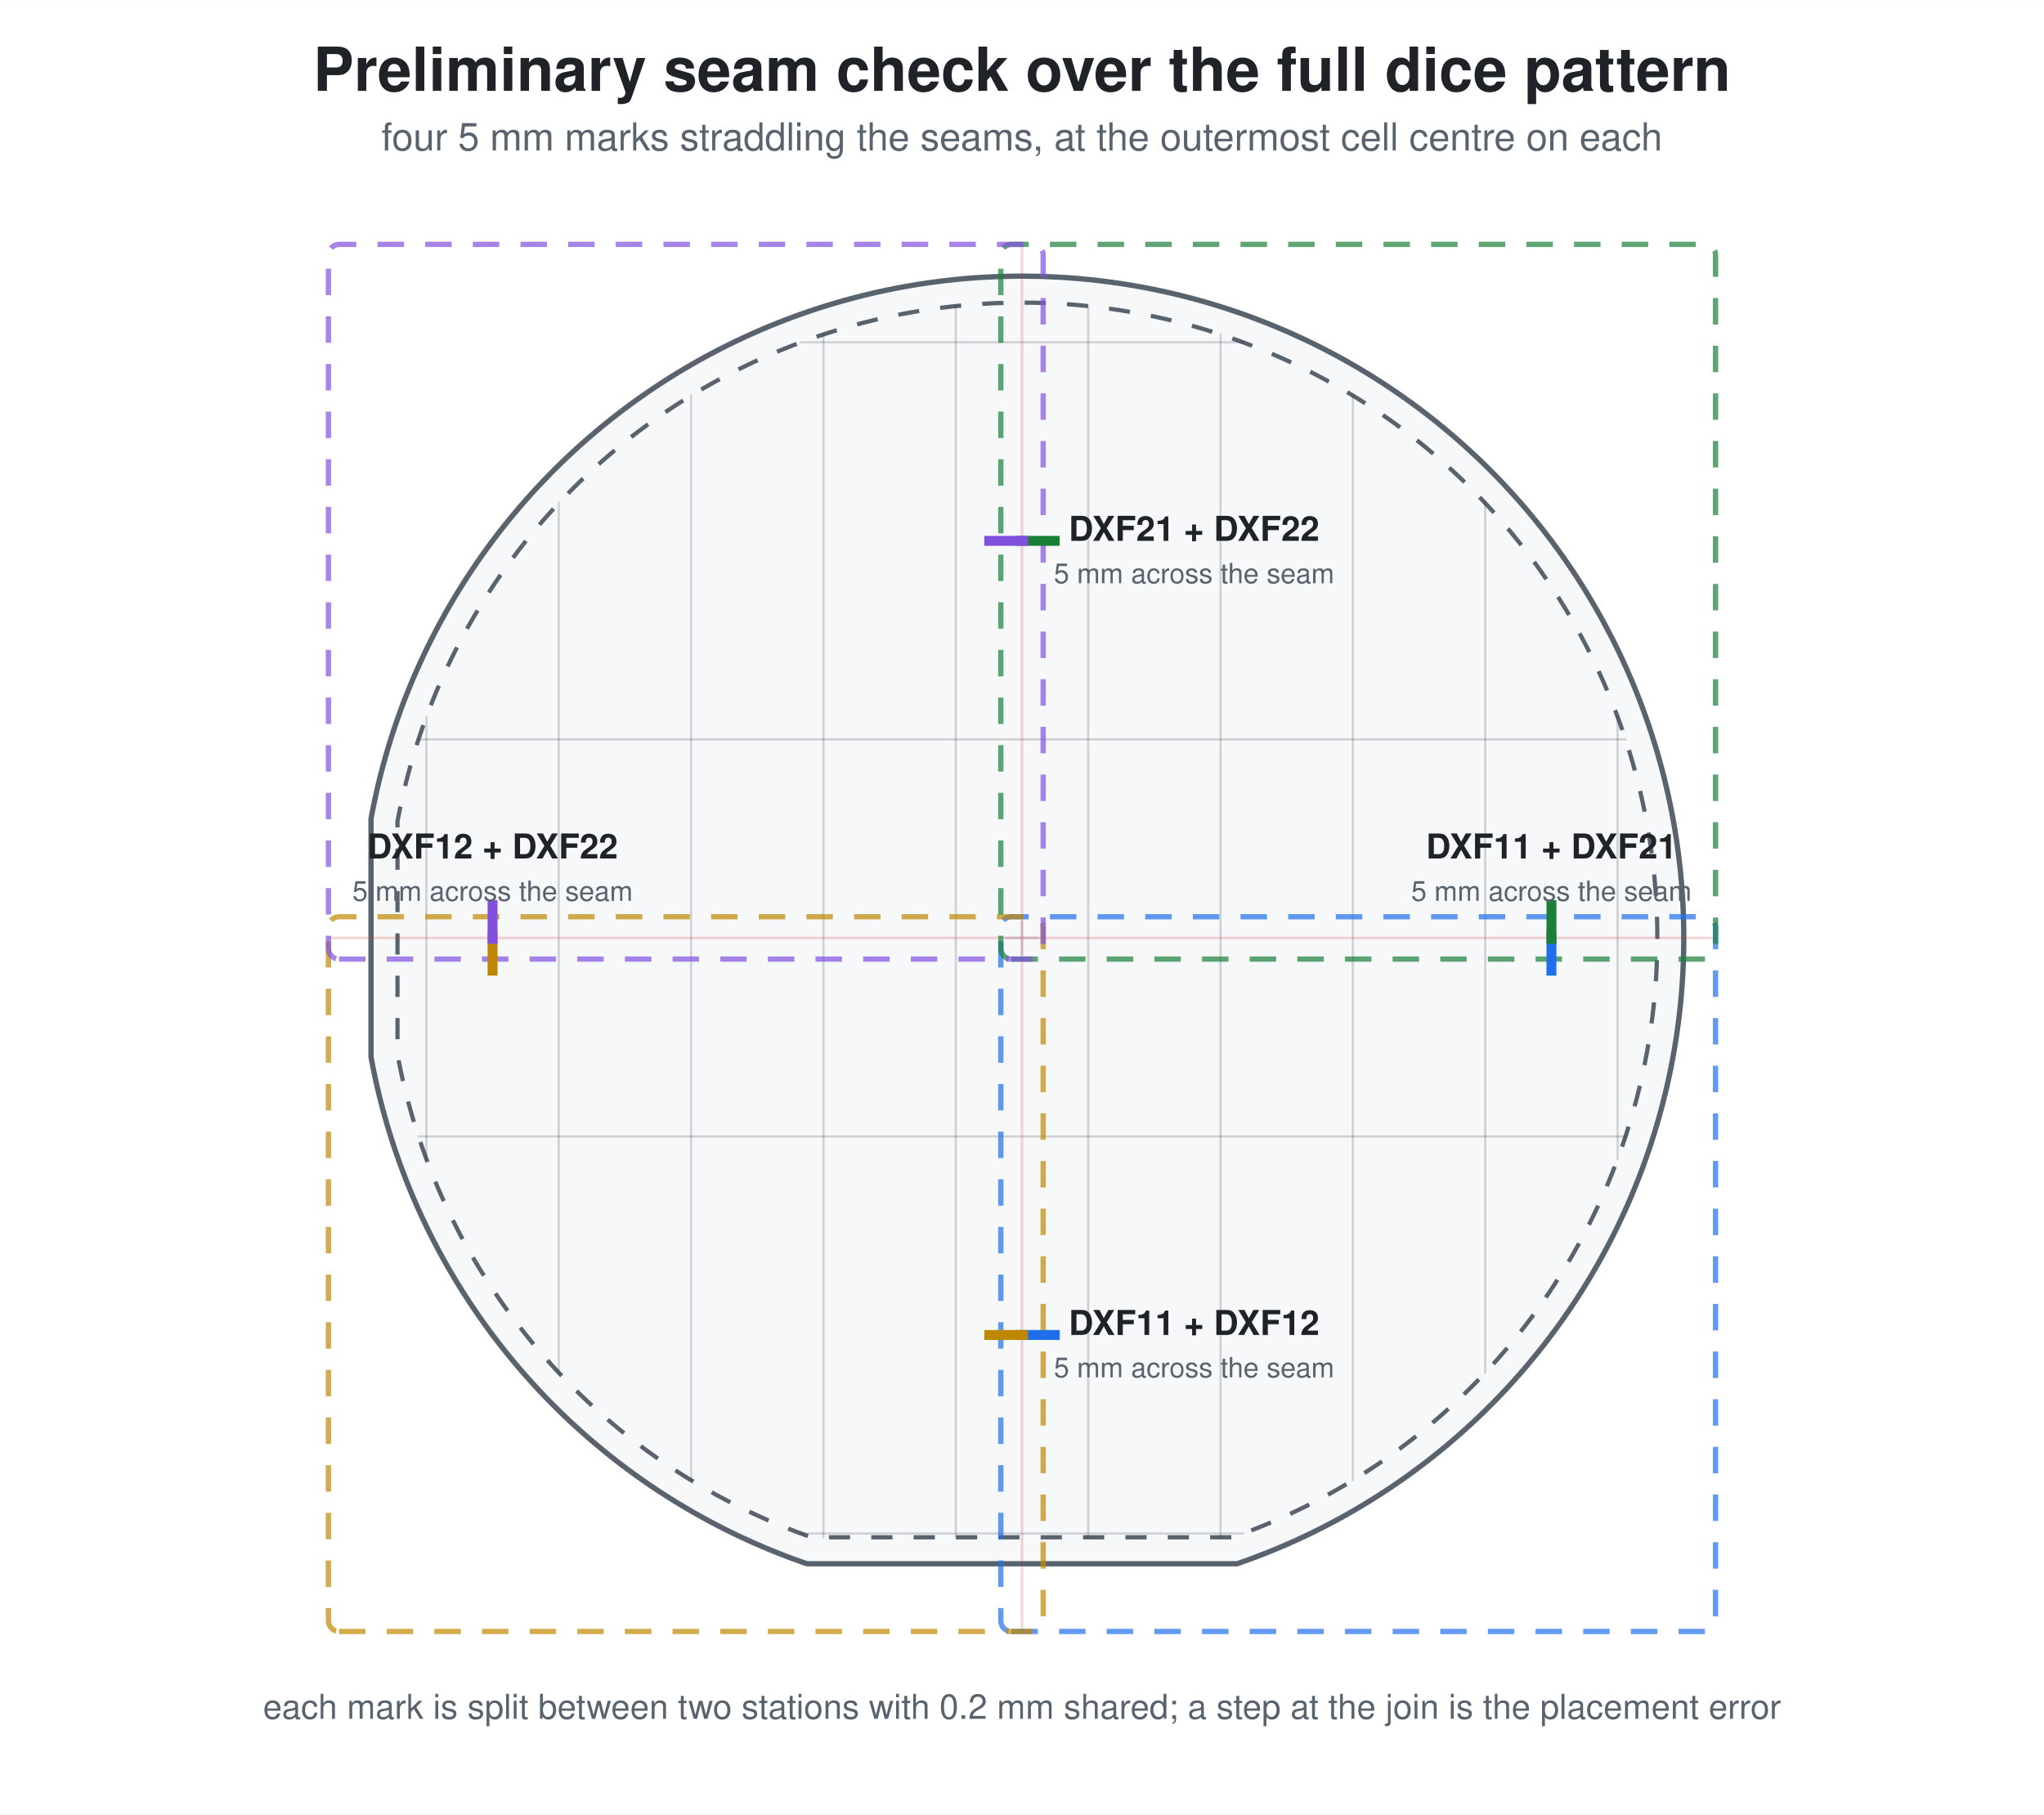
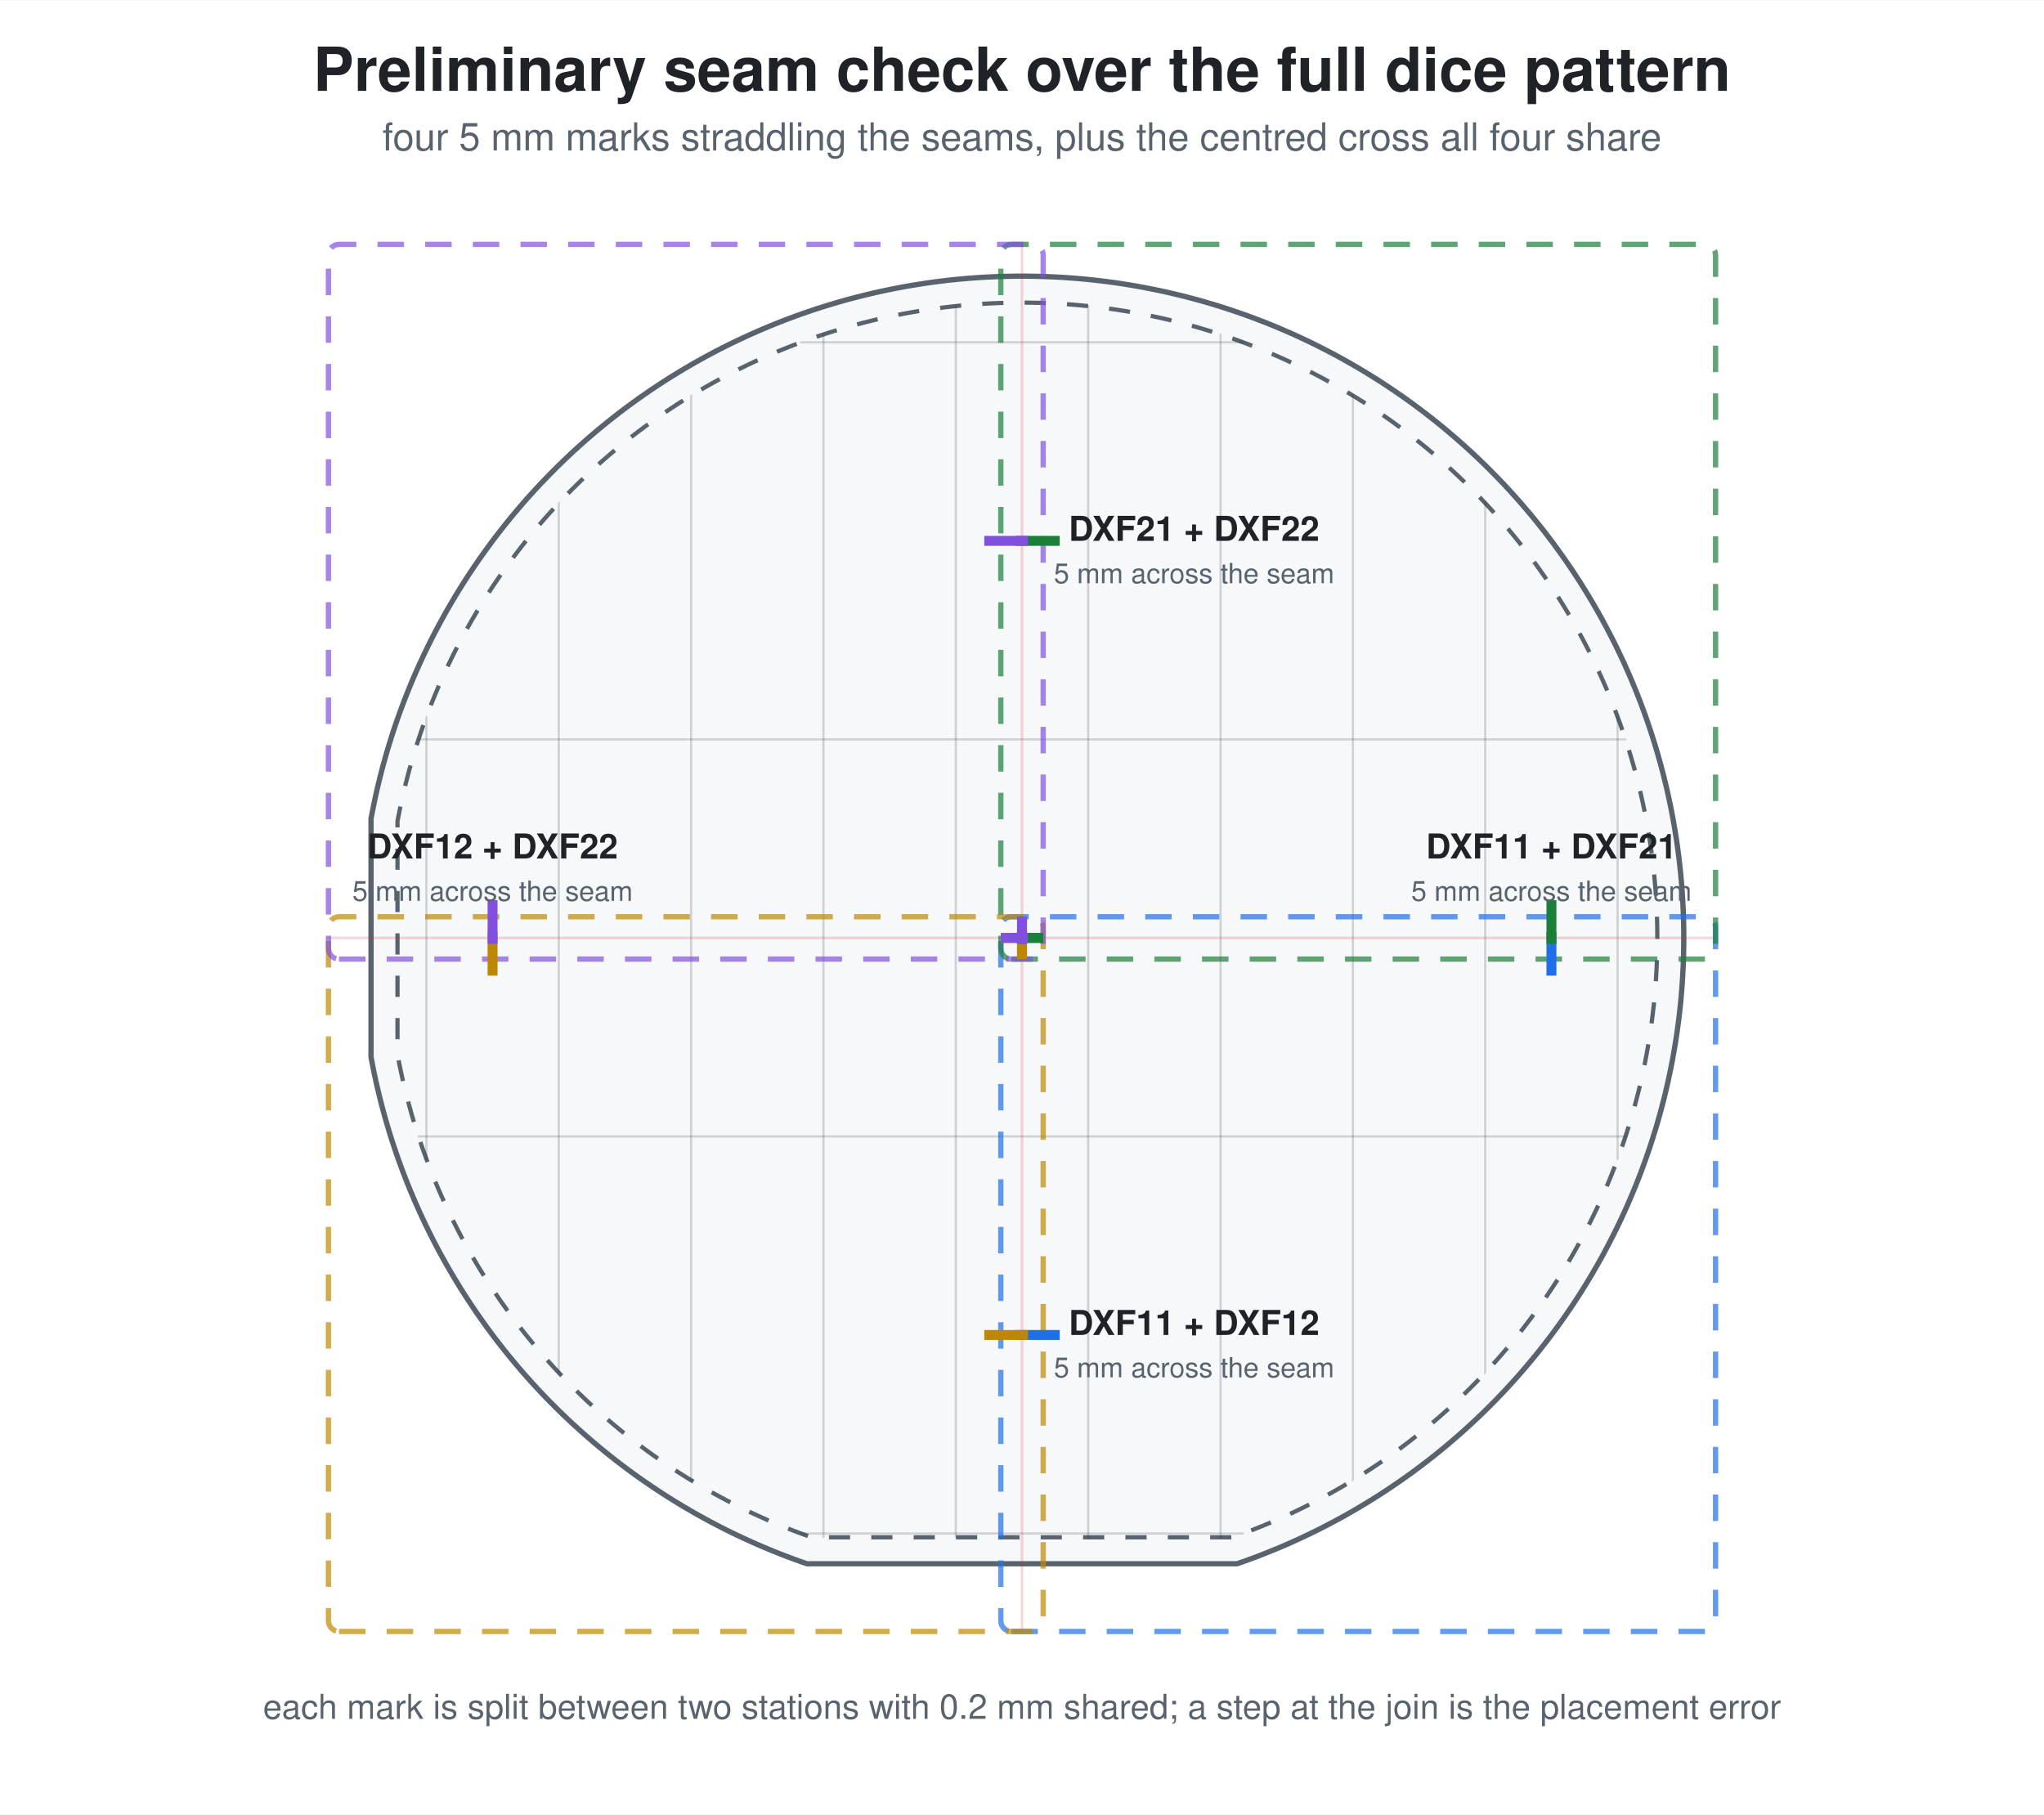
<svg xmlns="http://www.w3.org/2000/svg" width="900" height="799" viewBox="-77.215 -70.840 154.430 137.050" role="img">
  <style>
    .bg { fill: #ffffff; }
    text { font-family: ui-sans-serif, -apple-system, "Segoe UI", Helvetica, sans-serif; }
    .ink { fill: #1f2328; }
    .muted { fill: #59636e; }
    .warn { fill: #cf222e; }
    .s-ink { stroke: #1f2328; fill: none; }
    .s-muted { stroke: #59636e; fill: none; }
    .s-warn { stroke: #cf222e; fill: none; }
    .wafer { fill: #f6f8fa; stroke: #59636e; }
    .safe { fill: none; stroke: #59636e; stroke-dasharray: 1.6 1.6; }
    .cut { fill: #1f2328; stroke: #1f2328; }
    .overlap { fill: #cf222e; opacity: 0.18; stroke: none; }
    .anchor { fill: #cf222e; }
    .hole { fill: #ffffff; stroke: #8c959f; }
    .plate { fill: #1f6feb; opacity: 0.09; stroke: #1f6feb; }
    @media (prefers-color-scheme: dark) {
      .bg { fill: #0d1117; }
      .ink { fill: #e6edf3; }
      .muted { fill: #9198a1; }
      .warn { fill: #ff7b72; }
      .s-ink { stroke: #e6edf3; }
      .s-muted { stroke: #9198a1; }
      .s-warn { stroke: #ff7b72; }
      .wafer { fill: #161b22; stroke: #9198a1; }
      .safe { stroke: #9198a1; }
      .cut { fill: #e6edf3; stroke: #e6edf3; }
      .hole { fill: #0d1117; stroke: #6e7681; }
      .anchor { fill: #ff7b72; }
    }
  </style>
  <defs>
    <marker id="arrow" viewBox="0 0 10 10" refX="9" refY="5" markerWidth="6" markerHeight="6" orient="auto-start-reverse">
      <path d="M 0 0 L 10 5 L 0 10 z" class="ink" />
    </marker>
  </defs>
  <rect class="bg" x="-77.215" y="-70.840" width="154.430" height="137.050" />
  <g transform="scale(1,-1)">
    <polygon class="wafer" points="50,0 49.998,0.436 49.992,0.873 49.983,1.309 49.969,1.745 49.952,2.181 49.931,2.617 49.907,3.052 49.878,3.488 49.846,3.923 49.81,4.358 49.77,4.792 49.726,5.226 49.679,5.66 49.627,6.093 49.572,6.526 49.513,6.959 49.451,7.391 49.384,7.822 49.314,8.252 49.24,8.682 49.163,9.112 49.081,9.54 48.996,9.968 48.907,10.396 48.815,10.822 48.718,11.248 48.618,11.672 48.515,12.096 48.407,12.519 48.296,12.941 48.181,13.362 48.063,13.782 47.941,14.201 47.815,14.619 47.686,15.035 47.553,15.451 47.416,15.865 47.276,16.278 47.132,16.69 46.985,17.101 46.834,17.51 46.679,17.918 46.521,18.325 46.359,18.73 46.194,19.134 46.025,19.537 45.853,19.938 45.677,20.337 45.498,20.735 45.315,21.131 45.129,21.526 44.94,21.919 44.747,22.31 44.55,22.7 44.35,23.087 44.147,23.474 43.941,23.858 43.731,24.241 43.518,24.621 43.301,25 43.081,25.377 42.858,25.752 42.632,26.125 42.402,26.496 42.17,26.865 41.934,27.232 41.694,27.597 41.452,27.96 41.206,28.32 40.958,28.679 40.706,29.035 40.451,29.389 40.193,29.741 39.932,30.091 39.668,30.438 39.401,30.783 39.13,31.126 38.857,31.466 38.581,31.804 38.302,32.139 38.02,32.472 37.736,32.803 37.448,33.131 37.157,33.456 36.864,33.779 36.568,34.1 36.269,34.418 35.967,34.733 35.663,35.045 35.355,35.355 35.045,35.663 34.733,35.967 34.418,36.269 34.1,36.568 33.779,36.864 33.456,37.157 33.131,37.448 32.803,37.736 32.472,38.02 32.139,38.302 31.804,38.581 31.466,38.857 31.126,39.13 30.783,39.401 30.438,39.668 30.091,39.932 29.741,40.193 29.389,40.451 29.035,40.706 28.679,40.958 28.32,41.206 27.96,41.452 27.597,41.694 27.232,41.934 26.865,42.17 26.496,42.402 26.125,42.632 25.752,42.858 25.377,43.081 25,43.301 24.621,43.518 24.241,43.731 23.858,43.941 23.474,44.147 23.087,44.35 22.7,44.55 22.31,44.747 21.919,44.94 21.526,45.129 21.131,45.315 20.735,45.498 20.337,45.677 19.938,45.853 19.537,46.025 19.134,46.194 18.73,46.359 18.325,46.521 17.918,46.679 17.51,46.834 17.101,46.985 16.69,47.132 16.278,47.276 15.865,47.416 15.451,47.553 15.035,47.686 14.619,47.815 14.201,47.941 13.782,48.063 13.362,48.181 12.941,48.296 12.519,48.407 12.096,48.515 11.672,48.618 11.248,48.718 10.822,48.815 10.396,48.907 9.968,48.996 9.54,49.081 9.112,49.163 8.682,49.24 8.252,49.314 7.822,49.384 7.391,49.451 6.959,49.513 6.526,49.572 6.093,49.627 5.66,49.679 5.226,49.726 4.792,49.77 4.358,49.81 3.923,49.846 3.488,49.878 3.052,49.907 2.617,49.931 2.181,49.952 1.745,49.969 1.309,49.983 0.873,49.992 0.436,49.998 0,50 -0.436,49.998 -0.873,49.992 -1.309,49.983 -1.745,49.969 -2.181,49.952 -2.617,49.931 -3.052,49.907 -3.488,49.878 -3.923,49.846 -4.358,49.81 -4.792,49.77 -5.226,49.726 -5.66,49.679 -6.093,49.627 -6.526,49.572 -6.959,49.513 -7.391,49.451 -7.822,49.384 -8.252,49.314 -8.682,49.24 -9.112,49.163 -9.54,49.081 -9.968,48.996 -10.396,48.907 -10.822,48.815 -11.248,48.718 -11.672,48.618 -12.096,48.515 -12.519,48.407 -12.941,48.296 -13.362,48.181 -13.782,48.063 -14.201,47.941 -14.619,47.815 -15.035,47.686 -15.451,47.553 -15.865,47.416 -16.278,47.276 -16.69,47.132 -17.101,46.985 -17.51,46.834 -17.918,46.679 -18.325,46.521 -18.73,46.359 -19.134,46.194 -19.537,46.025 -19.938,45.853 -20.337,45.677 -20.735,45.498 -21.131,45.315 -21.526,45.129 -21.919,44.94 -22.31,44.747 -22.7,44.55 -23.087,44.35 -23.474,44.147 -23.858,43.941 -24.241,43.731 -24.621,43.518 -25,43.301 -25.377,43.081 -25.752,42.858 -26.125,42.632 -26.496,42.402 -26.865,42.17 -27.232,41.934 -27.597,41.694 -27.96,41.452 -28.32,41.206 -28.679,40.958 -29.035,40.706 -29.389,40.451 -29.741,40.193 -30.091,39.932 -30.438,39.668 -30.783,39.401 -31.126,39.13 -31.466,38.857 -31.804,38.581 -32.139,38.302 -32.472,38.02 -32.803,37.736 -33.131,37.448 -33.456,37.157 -33.779,36.864 -34.1,36.568 -34.418,36.269 -34.733,35.967 -35.045,35.663 -35.355,35.355 -35.663,35.045 -35.967,34.733 -36.269,34.418 -36.568,34.1 -36.864,33.779 -37.157,33.456 -37.448,33.131 -37.736,32.803 -38.02,32.472 -38.302,32.139 -38.581,31.804 -38.857,31.466 -39.13,31.126 -39.401,30.783 -39.668,30.438 -39.932,30.091 -40.193,29.741 -40.451,29.389 -40.706,29.035 -40.958,28.679 -41.206,28.32 -41.452,27.96 -41.694,27.597 -41.934,27.232 -42.17,26.865 -42.402,26.496 -42.632,26.125 -42.858,25.752 -43.081,25.377 -43.301,25 -43.518,24.621 -43.731,24.241 -43.941,23.858 -44.147,23.474 -44.35,23.087 -44.55,22.7 -44.747,22.31 -44.94,21.919 -45.129,21.526 -45.315,21.131 -45.498,20.735 -45.677,20.337 -45.853,19.938 -46.025,19.537 -46.194,19.134 -46.359,18.73 -46.521,18.325 -46.679,17.918 -46.834,17.51 -46.985,17.101 -47.132,16.69 -47.276,16.278 -47.416,15.865 -47.553,15.451 -47.686,15.035 -47.815,14.619 -47.941,14.201 -48.063,13.782 -48.181,13.362 -48.296,12.941 -48.407,12.519 -48.515,12.096 -48.618,11.672 -48.718,11.248 -48.815,10.822 -48.907,10.396 -48.996,9.968 -49.081,9.54 -49.163,9.112 -49.183,8.998 -49.183,-8.998 -49.163,-9.112 -49.081,-9.54 -48.996,-9.968 -48.907,-10.396 -48.815,-10.822 -48.718,-11.248 -48.618,-11.672 -48.515,-12.096 -48.407,-12.519 -48.296,-12.941 -48.181,-13.362 -48.063,-13.782 -47.941,-14.201 -47.815,-14.619 -47.686,-15.035 -47.553,-15.451 -47.416,-15.865 -47.276,-16.278 -47.132,-16.69 -46.985,-17.101 -46.834,-17.51 -46.679,-17.918 -46.521,-18.325 -46.359,-18.73 -46.194,-19.134 -46.025,-19.537 -45.853,-19.938 -45.677,-20.337 -45.498,-20.735 -45.315,-21.131 -45.129,-21.526 -44.94,-21.919 -44.747,-22.31 -44.55,-22.7 -44.35,-23.087 -44.147,-23.474 -43.941,-23.858 -43.731,-24.241 -43.518,-24.621 -43.301,-25 -43.081,-25.377 -42.858,-25.752 -42.632,-26.125 -42.402,-26.496 -42.17,-26.865 -41.934,-27.232 -41.694,-27.597 -41.452,-27.96 -41.206,-28.32 -40.958,-28.679 -40.706,-29.035 -40.451,-29.389 -40.193,-29.741 -39.932,-30.091 -39.668,-30.438 -39.401,-30.783 -39.13,-31.126 -38.857,-31.466 -38.581,-31.804 -38.302,-32.139 -38.02,-32.472 -37.736,-32.803 -37.448,-33.131 -37.157,-33.456 -36.864,-33.779 -36.568,-34.1 -36.269,-34.418 -35.967,-34.733 -35.663,-35.045 -35.355,-35.355 -35.045,-35.663 -34.733,-35.967 -34.418,-36.269 -34.1,-36.568 -33.779,-36.864 -33.456,-37.157 -33.131,-37.448 -32.803,-37.736 -32.472,-38.02 -32.139,-38.302 -31.804,-38.581 -31.466,-38.857 -31.126,-39.13 -30.783,-39.401 -30.438,-39.668 -30.091,-39.932 -29.741,-40.193 -29.389,-40.451 -29.035,-40.706 -28.679,-40.958 -28.32,-41.206 -27.96,-41.452 -27.597,-41.694 -27.232,-41.934 -26.865,-42.17 -26.496,-42.402 -26.125,-42.632 -25.752,-42.858 -25.377,-43.081 -25,-43.301 -24.621,-43.518 -24.241,-43.731 -23.858,-43.941 -23.474,-44.147 -23.087,-44.35 -22.7,-44.55 -22.31,-44.747 -21.919,-44.94 -21.526,-45.129 -21.131,-45.315 -20.735,-45.498 -20.337,-45.677 -19.938,-45.853 -19.537,-46.025 -19.134,-46.194 -18.73,-46.359 -18.325,-46.521 -17.918,-46.679 -17.51,-46.834 -17.101,-46.985 -16.69,-47.132 -16.278,-47.276 -16.25,-47.286 16.25,-47.286 16.278,-47.276 16.69,-47.132 17.101,-46.985 17.51,-46.834 17.918,-46.679 18.325,-46.521 18.73,-46.359 19.134,-46.194 19.537,-46.025 19.938,-45.853 20.337,-45.677 20.735,-45.498 21.131,-45.315 21.526,-45.129 21.919,-44.94 22.31,-44.747 22.7,-44.55 23.087,-44.35 23.474,-44.147 23.858,-43.941 24.241,-43.731 24.621,-43.518 25,-43.301 25.377,-43.081 25.752,-42.858 26.125,-42.632 26.496,-42.402 26.865,-42.17 27.232,-41.934 27.597,-41.694 27.96,-41.452 28.32,-41.206 28.679,-40.958 29.035,-40.706 29.389,-40.451 29.741,-40.193 30.091,-39.932 30.438,-39.668 30.783,-39.401 31.126,-39.13 31.466,-38.857 31.804,-38.581 32.139,-38.302 32.472,-38.02 32.803,-37.736 33.131,-37.448 33.456,-37.157 33.779,-36.864 34.1,-36.568 34.418,-36.269 34.733,-35.967 35.045,-35.663 35.355,-35.355 35.663,-35.045 35.967,-34.733 36.269,-34.418 36.568,-34.1 36.864,-33.779 37.157,-33.456 37.448,-33.131 37.736,-32.803 38.02,-32.472 38.302,-32.139 38.581,-31.804 38.857,-31.466 39.13,-31.126 39.401,-30.783 39.668,-30.438 39.932,-30.091 40.193,-29.741 40.451,-29.389 40.706,-29.035 40.958,-28.679 41.206,-28.32 41.452,-27.96 41.694,-27.597 41.934,-27.232 42.17,-26.865 42.402,-26.496 42.632,-26.125 42.858,-25.752 43.081,-25.377 43.301,-25 43.518,-24.621 43.731,-24.241 43.941,-23.858 44.147,-23.474 44.35,-23.087 44.55,-22.7 44.747,-22.31 44.94,-21.919 45.129,-21.526 45.315,-21.131 45.498,-20.735 45.677,-20.337 45.853,-19.938 46.025,-19.537 46.194,-19.134 46.359,-18.73 46.521,-18.325 46.679,-17.918 46.834,-17.51 46.985,-17.101 47.132,-16.69 47.276,-16.278 47.416,-15.865 47.553,-15.451 47.686,-15.035 47.815,-14.619 47.941,-14.201 48.063,-13.782 48.181,-13.362 48.296,-12.941 48.407,-12.519 48.515,-12.096 48.618,-11.672 48.718,-11.248 48.815,-10.822 48.907,-10.396 48.996,-9.968 49.081,-9.54 49.163,-9.112 49.24,-8.682 49.314,-8.252 49.384,-7.822 49.451,-7.391 49.513,-6.959 49.572,-6.526 49.627,-6.093 49.679,-5.66 49.726,-5.226 49.77,-4.792 49.81,-4.358 49.846,-3.923 49.878,-3.488 49.907,-3.052 49.931,-2.617 49.952,-2.181 49.969,-1.745 49.983,-1.309 49.992,-0.873 49.998,-0.436" stroke-width="0.4" />
    <polygon class="safe" points="48,0 47.998,0.419 47.993,0.838 47.984,1.256 47.971,1.675 47.954,2.094 47.934,2.512 47.91,2.93 47.883,3.348 47.852,3.766 47.817,4.184 47.779,4.601 47.737,5.017 47.691,5.434 47.642,5.85 47.589,6.265 47.533,6.68 47.473,7.095 47.409,7.509 47.342,7.922 47.271,8.335 47.196,8.747 47.118,9.159 47.036,9.57 46.951,9.98 46.862,10.389 46.77,10.798 46.674,11.205 46.574,11.612 46.471,12.018 46.364,12.423 46.254,12.827 46.141,13.231 46.023,13.633 45.903,14.034 45.778,14.434 45.651,14.833 45.52,15.231 45.385,15.627 45.247,16.023 45.105,16.417 44.96,16.81 44.812,17.202 44.66,17.592 44.505,17.981 44.346,18.369 44.184,18.755 44.019,19.14 43.85,19.523 43.678,19.905 43.503,20.286 43.324,20.665 43.142,21.042 42.957,21.418 42.768,21.791 42.577,22.164 42.382,22.535 42.183,22.904 41.982,23.271 41.777,23.636 41.569,24 41.358,24.362 41.144,24.722 40.927,25.08 40.706,25.436 40.483,25.79 40.256,26.143 40.026,26.493 39.794,26.841 39.558,27.188 39.319,27.532 39.078,27.874 38.833,28.214 38.585,28.552 38.334,28.887 38.081,29.221 37.825,29.552 37.565,29.881 37.303,30.207 37.038,30.532 36.77,30.854 36.499,31.174 36.226,31.491 35.95,31.806 35.671,32.118 35.389,32.428 35.105,32.736 34.818,33.041 34.528,33.344 34.236,33.644 33.941,33.941 33.644,34.236 33.344,34.528 33.041,34.818 32.736,35.105 32.428,35.389 32.118,35.671 31.806,35.95 31.491,36.226 31.174,36.499 30.854,36.77 30.532,37.038 30.207,37.303 29.881,37.565 29.552,37.825 29.221,38.081 28.887,38.334 28.552,38.585 28.214,38.833 27.874,39.078 27.532,39.319 27.188,39.558 26.841,39.794 26.493,40.026 26.143,40.256 25.79,40.483 25.436,40.706 25.08,40.927 24.722,41.144 24.362,41.358 24,41.569 23.636,41.777 23.271,41.982 22.904,42.183 22.535,42.382 22.164,42.577 21.791,42.768 21.418,42.957 21.042,43.142 20.665,43.324 20.286,43.503 19.905,43.678 19.523,43.85 19.14,44.019 18.755,44.184 18.369,44.346 17.981,44.505 17.592,44.66 17.202,44.812 16.81,44.96 16.417,45.105 16.023,45.247 15.627,45.385 15.231,45.52 14.833,45.651 14.434,45.778 14.034,45.903 13.633,46.023 13.231,46.141 12.827,46.254 12.423,46.364 12.018,46.471 11.612,46.574 11.205,46.674 10.798,46.77 10.389,46.862 9.98,46.951 9.57,47.036 9.159,47.118 8.747,47.196 8.335,47.271 7.922,47.342 7.509,47.409 7.095,47.473 6.68,47.533 6.265,47.589 5.85,47.642 5.434,47.691 5.017,47.737 4.601,47.779 4.184,47.817 3.766,47.852 3.348,47.883 2.93,47.91 2.512,47.934 2.094,47.954 1.675,47.971 1.256,47.984 0.838,47.993 0.419,47.998 0,48 -0.419,47.998 -0.838,47.993 -1.256,47.984 -1.675,47.971 -2.094,47.954 -2.512,47.934 -2.93,47.91 -3.348,47.883 -3.766,47.852 -4.184,47.817 -4.601,47.779 -5.017,47.737 -5.434,47.691 -5.85,47.642 -6.265,47.589 -6.68,47.533 -7.095,47.473 -7.509,47.409 -7.922,47.342 -8.335,47.271 -8.747,47.196 -9.159,47.118 -9.57,47.036 -9.98,46.951 -10.389,46.862 -10.798,46.77 -11.205,46.674 -11.612,46.574 -12.018,46.471 -12.423,46.364 -12.827,46.254 -13.231,46.141 -13.633,46.023 -14.034,45.903 -14.434,45.778 -14.833,45.651 -15.231,45.52 -15.627,45.385 -16.023,45.247 -16.417,45.105 -16.81,44.96 -17.202,44.812 -17.592,44.66 -17.981,44.505 -18.369,44.346 -18.755,44.184 -19.14,44.019 -19.523,43.85 -19.905,43.678 -20.286,43.503 -20.665,43.324 -21.042,43.142 -21.418,42.957 -21.791,42.768 -22.164,42.577 -22.535,42.382 -22.904,42.183 -23.271,41.982 -23.636,41.777 -24,41.569 -24.362,41.358 -24.722,41.144 -25.08,40.927 -25.436,40.706 -25.79,40.483 -26.143,40.256 -26.493,40.026 -26.841,39.794 -27.188,39.558 -27.532,39.319 -27.874,39.078 -28.214,38.833 -28.552,38.585 -28.887,38.334 -29.221,38.081 -29.552,37.825 -29.881,37.565 -30.207,37.303 -30.532,37.038 -30.854,36.77 -31.174,36.499 -31.491,36.226 -31.806,35.95 -32.118,35.671 -32.428,35.389 -32.736,35.105 -33.041,34.818 -33.344,34.528 -33.644,34.236 -33.941,33.941 -34.236,33.644 -34.528,33.344 -34.818,33.041 -35.105,32.736 -35.389,32.428 -35.671,32.118 -35.95,31.806 -36.226,31.491 -36.499,31.174 -36.77,30.854 -37.038,30.532 -37.303,30.207 -37.565,29.881 -37.825,29.552 -38.081,29.221 -38.334,28.887 -38.585,28.552 -38.833,28.214 -39.078,27.874 -39.319,27.532 -39.558,27.188 -39.794,26.841 -40.026,26.493 -40.256,26.143 -40.483,25.79 -40.706,25.436 -40.927,25.08 -41.144,24.722 -41.358,24.362 -41.569,24 -41.777,23.636 -41.982,23.271 -42.183,22.904 -42.382,22.535 -42.577,22.164 -42.768,21.791 -42.957,21.418 -43.142,21.042 -43.324,20.665 -43.503,20.286 -43.678,19.905 -43.85,19.523 -44.019,19.14 -44.184,18.755 -44.346,18.369 -44.505,17.981 -44.66,17.592 -44.812,17.202 -44.96,16.81 -45.105,16.417 -45.247,16.023 -45.385,15.627 -45.52,15.231 -45.651,14.833 -45.778,14.434 -45.903,14.034 -46.023,13.633 -46.141,13.231 -46.254,12.827 -46.364,12.423 -46.471,12.018 -46.574,11.612 -46.674,11.205 -46.77,10.798 -46.862,10.389 -46.951,9.98 -47.036,9.57 -47.118,9.159 -47.183,8.815 -47.183,-8.815 -47.118,-9.159 -47.036,-9.57 -46.951,-9.98 -46.862,-10.389 -46.77,-10.798 -46.674,-11.205 -46.574,-11.612 -46.471,-12.018 -46.364,-12.423 -46.254,-12.827 -46.141,-13.231 -46.023,-13.633 -45.903,-14.034 -45.778,-14.434 -45.651,-14.833 -45.52,-15.231 -45.385,-15.627 -45.247,-16.023 -45.105,-16.417 -44.96,-16.81 -44.812,-17.202 -44.66,-17.592 -44.505,-17.981 -44.346,-18.369 -44.184,-18.755 -44.019,-19.14 -43.85,-19.523 -43.678,-19.905 -43.503,-20.286 -43.324,-20.665 -43.142,-21.042 -42.957,-21.418 -42.768,-21.791 -42.577,-22.164 -42.382,-22.535 -42.183,-22.904 -41.982,-23.271 -41.777,-23.636 -41.569,-24 -41.358,-24.362 -41.144,-24.722 -40.927,-25.08 -40.706,-25.436 -40.483,-25.79 -40.256,-26.143 -40.026,-26.493 -39.794,-26.841 -39.558,-27.188 -39.319,-27.532 -39.078,-27.874 -38.833,-28.214 -38.585,-28.552 -38.334,-28.887 -38.081,-29.221 -37.825,-29.552 -37.565,-29.881 -37.303,-30.207 -37.038,-30.532 -36.77,-30.854 -36.499,-31.174 -36.226,-31.491 -35.95,-31.806 -35.671,-32.118 -35.389,-32.428 -35.105,-32.736 -34.818,-33.041 -34.528,-33.344 -34.236,-33.644 -33.941,-33.941 -33.644,-34.236 -33.344,-34.528 -33.041,-34.818 -32.736,-35.105 -32.428,-35.389 -32.118,-35.671 -31.806,-35.95 -31.491,-36.226 -31.174,-36.499 -30.854,-36.77 -30.532,-37.038 -30.207,-37.303 -29.881,-37.565 -29.552,-37.825 -29.221,-38.081 -28.887,-38.334 -28.552,-38.585 -28.214,-38.833 -27.874,-39.078 -27.532,-39.319 -27.188,-39.558 -26.841,-39.794 -26.493,-40.026 -26.143,-40.256 -25.79,-40.483 -25.436,-40.706 -25.08,-40.927 -24.722,-41.144 -24.362,-41.358 -24,-41.569 -23.636,-41.777 -23.271,-41.982 -22.904,-42.183 -22.535,-42.382 -22.164,-42.577 -21.791,-42.768 -21.418,-42.957 -21.042,-43.142 -20.665,-43.324 -20.286,-43.503 -19.905,-43.678 -19.523,-43.85 -19.14,-44.019 -18.755,-44.184 -18.369,-44.346 -17.981,-44.505 -17.592,-44.66 -17.202,-44.812 -16.81,-44.96 -16.417,-45.105 -16.023,-45.247 -15.911,-45.286 15.911,-45.286 16.023,-45.247 16.417,-45.105 16.81,-44.96 17.202,-44.812 17.592,-44.66 17.981,-44.505 18.369,-44.346 18.755,-44.184 19.14,-44.019 19.523,-43.85 19.905,-43.678 20.286,-43.503 20.665,-43.324 21.042,-43.142 21.418,-42.957 21.791,-42.768 22.164,-42.577 22.535,-42.382 22.904,-42.183 23.271,-41.982 23.636,-41.777 24,-41.569 24.362,-41.358 24.722,-41.144 25.08,-40.927 25.436,-40.706 25.79,-40.483 26.143,-40.256 26.493,-40.026 26.841,-39.794 27.188,-39.558 27.532,-39.319 27.874,-39.078 28.214,-38.833 28.552,-38.585 28.887,-38.334 29.221,-38.081 29.552,-37.825 29.881,-37.565 30.207,-37.303 30.532,-37.038 30.854,-36.77 31.174,-36.499 31.491,-36.226 31.806,-35.95 32.118,-35.671 32.428,-35.389 32.736,-35.105 33.041,-34.818 33.344,-34.528 33.644,-34.236 33.941,-33.941 34.236,-33.644 34.528,-33.344 34.818,-33.041 35.105,-32.736 35.389,-32.428 35.671,-32.118 35.95,-31.806 36.226,-31.491 36.499,-31.174 36.77,-30.854 37.038,-30.532 37.303,-30.207 37.565,-29.881 37.825,-29.552 38.081,-29.221 38.334,-28.887 38.585,-28.552 38.833,-28.214 39.078,-27.874 39.319,-27.532 39.558,-27.188 39.794,-26.841 40.026,-26.493 40.256,-26.143 40.483,-25.79 40.706,-25.436 40.927,-25.08 41.144,-24.722 41.358,-24.362 41.569,-24 41.777,-23.636 41.982,-23.271 42.183,-22.904 42.382,-22.535 42.577,-22.164 42.768,-21.791 42.957,-21.418 43.142,-21.042 43.324,-20.665 43.503,-20.286 43.678,-19.905 43.85,-19.523 44.019,-19.14 44.184,-18.755 44.346,-18.369 44.505,-17.981 44.66,-17.592 44.812,-17.202 44.96,-16.81 45.105,-16.417 45.247,-16.023 45.385,-15.627 45.52,-15.231 45.651,-14.833 45.778,-14.434 45.903,-14.034 46.023,-13.633 46.141,-13.231 46.254,-12.827 46.364,-12.423 46.471,-12.018 46.574,-11.612 46.674,-11.205 46.77,-10.798 46.862,-10.389 46.951,-9.98 47.036,-9.57 47.118,-9.159 47.196,-8.747 47.271,-8.335 47.342,-7.922 47.409,-7.509 47.473,-7.095 47.533,-6.68 47.589,-6.265 47.642,-5.85 47.691,-5.434 47.737,-5.017 47.779,-4.601 47.817,-4.184 47.852,-3.766 47.883,-3.348 47.91,-2.93 47.934,-2.512 47.954,-2.094 47.971,-1.675 47.984,-1.256 47.993,-0.838 47.998,-0.419" stroke-width="0.32" />
    <polygon class="cut" points="-16.636,-45.025 -16.724,-44.992 -16.77,-44.975 16.77,-44.975 16.724,-44.992 16.636,-45.025" stroke-width="0.12" opacity="0.18" />
    <polygon class="cut" points="-45.588,-15.025 -45.604,-14.975 45.604,-14.975 45.588,-15.025" stroke-width="0.12" opacity="0.18" />
    <polygon class="cut" points="-0.025,-1.25 -0.025,-0.025 -1.25,-0.025 -1.25,0.025 -0.025,0.025 -0.025,1.25 0.025,1.25 0.025,0.025 1.25,0.025 1.25,-0.025 0.025,-0.025 0.025,-1.25" stroke-width="0.12" opacity="0.18" />
    <polygon class="cut" points="-45.604,14.975 -45.588,15.025 45.588,15.025 45.604,14.975" stroke-width="0.12" opacity="0.18" />
    <polygon class="cut" points="-16.77,44.975 -16.724,44.992 -16.636,45.025 16.636,45.025 16.724,44.992 16.77,44.975" stroke-width="0.12" opacity="0.18" />
    <polygon class="cut" points="-44.975,-16.77 -44.992,-16.724 -45.025,-16.636 -45.025,16.636 -44.992,16.724 -44.975,16.77" stroke-width="0.12" opacity="0.18" />
    <polygon class="cut" points="44.975,-16.77 44.975,16.77 44.992,16.724 45.025,16.636 45.025,-16.636 44.992,-16.724" stroke-width="0.12" opacity="0.18" />
    <polygon class="cut" points="-34.975,-32.875 -35.025,-32.821 -35.025,32.821 -34.975,32.875" stroke-width="0.12" opacity="0.18" />
    <polygon class="cut" points="34.975,-32.875 34.975,32.875 35.025,32.821 35.025,-32.821" stroke-width="0.12" opacity="0.18" />
    <polygon class="cut" points="-24.975,-40.991 -25.025,-40.96 -25.025,40.96 -24.975,40.991" stroke-width="0.12" opacity="0.18" />
    <polygon class="cut" points="24.975,-40.991 24.975,40.991 25.025,40.96 25.025,-40.96" stroke-width="0.12" opacity="0.18" />
    <polygon class="cut" points="-15.025,-45.286 -15.025,45.588 -14.975,45.604 -14.975,-45.286" stroke-width="0.12" opacity="0.18" />
    <polygon class="cut" points="14.975,-45.286 14.975,45.604 15.025,45.588 15.025,-45.286" stroke-width="0.12" opacity="0.18" />
    <polygon class="cut" points="-5.025,-45.286 -5.025,47.736 -4.998,47.739 -4.975,47.742 -4.975,-45.286" stroke-width="0.12" opacity="0.18" />
    <polygon class="cut" points="4.975,-45.286 4.975,47.742 4.998,47.739 5.025,47.736 5.025,-45.286" stroke-width="0.12" opacity="0.18" />
    <rect class="overlap" x="-0.1" y="-52.4" width="0.2" height="104.8" />
    <rect class="overlap" x="-52.4" y="-0.1" width="104.8" height="0.2" />
    <rect class="" x="-1.6" y="-52.4" width="54" height="54" fill="none" stroke="#1f6feb" stroke-width="0.4" rx="0.8" stroke-dasharray="2 1.6" opacity="0.7" />
    <rect class="" x="-52.4" y="-52.4" width="54" height="54" fill="none" stroke="#bf8700" stroke-width="0.4" rx="0.8" stroke-dasharray="2 1.6" opacity="0.7" />
    <rect class="" x="-1.6" y="-1.6" width="54" height="54" fill="none" stroke="#1a7f37" stroke-width="0.4" rx="0.8" stroke-dasharray="2 1.6" opacity="0.7" />
    <rect class="" x="-52.4" y="-1.6" width="54" height="54" fill="none" stroke="#8250df" stroke-width="0.4" rx="0.8" stroke-dasharray="2 1.6" opacity="0.7" />
    <polygon class="" points="-0.1,-30.025 -0.1,-29.975 2.5,-29.975 2.5,-30.025" fill="#1f6feb" stroke="#1f6feb" stroke-width="0.7" />
+     <polygon class="" points="-0.025,-1.25 -0.025,-0.025 -0.1,-0.025 -0.1,0.025 -0.025,0.025 -0.025,0.1 0.025,0.1 0.025,0.025 1.25,0.025 1.25,-0.025 0.025,-0.025 0.025,-1.25" fill="#1f6feb" stroke="#1f6feb" stroke-width="0.7" />
    <polygon class="" points="39.975,-2.5 39.975,0.1 40.025,0.1 40.025,-2.5" fill="#1f6feb" stroke="#1f6feb" stroke-width="0.7" />
    <polygon class="" points="-2.5,-30.025 -2.5,-29.975 0.1,-29.975 0.1,-30.025" fill="#bf8700" stroke="#bf8700" stroke-width="0.7" />
+     <polygon class="" points="-0.025,-1.25 -0.025,-0.025 -1.25,-0.025 -1.25,0.025 -0.025,0.025 -0.025,0.1 0.025,0.1 0.025,0.025 0.1,0.025 0.1,-0.025 0.025,-0.025 0.025,-1.25" fill="#bf8700" stroke="#bf8700" stroke-width="0.7" />
    <polygon class="" points="-40.025,-2.5 -40.025,0.1 -39.975,0.1 -39.975,-2.5" fill="#bf8700" stroke="#bf8700" stroke-width="0.7" />
+     <polygon class="" points="-0.025,-0.1 -0.025,-0.025 -0.1,-0.025 -0.1,0.025 -0.025,0.025 -0.025,1.25 0.025,1.25 0.025,0.025 1.25,0.025 1.25,-0.025 0.025,-0.025 0.025,-0.1" fill="#1a7f37" stroke="#1a7f37" stroke-width="0.7" />
    <polygon class="" points="-0.1,29.975 -0.1,30.025 2.5,30.025 2.5,29.975" fill="#1a7f37" stroke="#1a7f37" stroke-width="0.7" />
    <polygon class="" points="39.975,-0.1 39.975,2.5 40.025,2.5 40.025,-0.1" fill="#1a7f37" stroke="#1a7f37" stroke-width="0.7" />
+     <polygon class="" points="-0.025,-0.1 -0.025,-0.025 -1.25,-0.025 -1.25,0.025 -0.025,0.025 -0.025,1.25 0.025,1.25 0.025,0.025 0.1,0.025 0.1,-0.025 0.025,-0.025 0.025,-0.1" fill="#8250df" stroke="#8250df" stroke-width="0.7" />
    <polygon class="" points="-2.5,29.975 -2.5,30.025 0.1,30.025 0.1,29.975" fill="#8250df" stroke="#8250df" stroke-width="0.7" />
    <polygon class="" points="-40.025,-0.1 -40.025,2.5 -39.975,2.5 -39.975,-0.1" fill="#8250df" stroke="#8250df" stroke-width="0.7" />
  </g>
  <text class="ink" x="40.000" y="-6.000" font-size="2.6" text-anchor="middle" font-weight="600">DXF11 + DXF21</text>
  <text class="muted" x="40.000" y="-2.800" font-size="2.1" text-anchor="middle">5 mm across the seam</text>
  <text class="ink" x="-40.000" y="-6.000" font-size="2.6" text-anchor="middle" font-weight="600">DXF12 + DXF22</text>
  <text class="muted" x="-40.000" y="-2.800" font-size="2.1" text-anchor="middle">5 mm across the seam</text>
  <text class="ink" x="13.000" y="-30.000" font-size="2.6" text-anchor="middle" font-weight="600">DXF21 + DXF22</text>
  <text class="muted" x="13.000" y="-26.800" font-size="2.1" text-anchor="middle">5 mm across the seam</text>
  <text class="ink" x="13.000" y="30.000" font-size="2.6" text-anchor="middle" font-weight="600">DXF11 + DXF12</text>
  <text class="muted" x="13.000" y="33.200" font-size="2.1" text-anchor="middle">5 mm across the seam</text>
  <text class="ink" x="0.000" y="-64.000" font-size="4.6" text-anchor="middle" font-weight="600">Preliminary seam check over the full dice pattern</text>
-   <text class="muted" x="0.000" y="-59.500" font-size="2.9" text-anchor="middle">four 5 mm marks straddling the seams, at the outermost cell centre on each</text>
+   <text class="muted" x="0.000" y="-59.500" font-size="2.9" text-anchor="middle">four 5 mm marks straddling the seams, plus the centred cross all four share</text>
  <text class="muted" x="0.000" y="59.000" font-size="2.6" text-anchor="middle">each mark is split between two stations with 0.2 mm shared; a step at the join is the placement error</text>
</svg>
